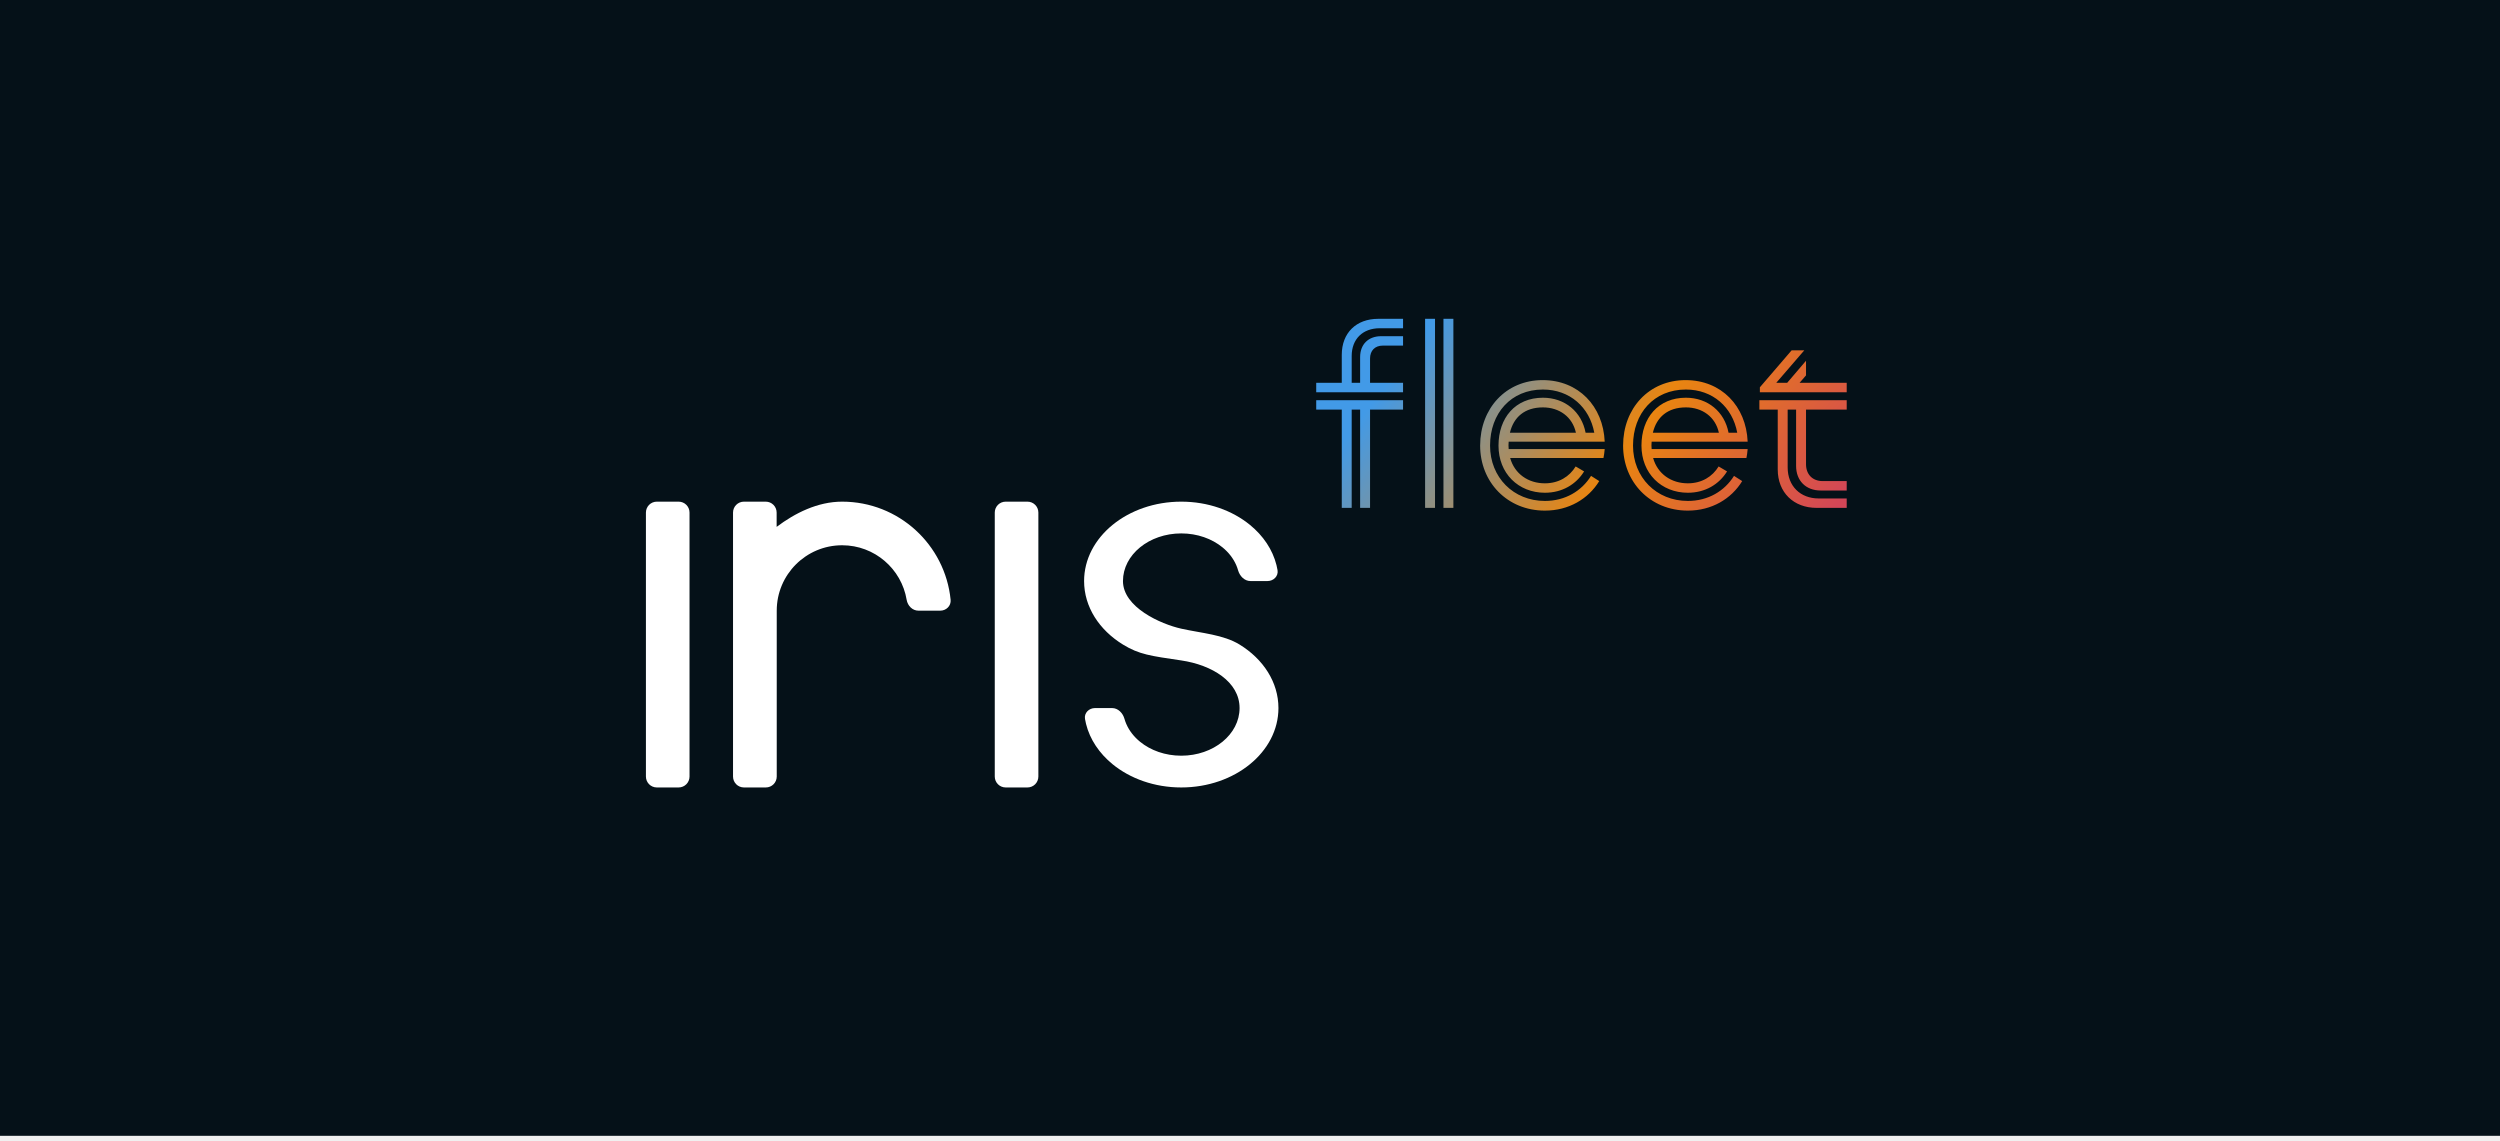
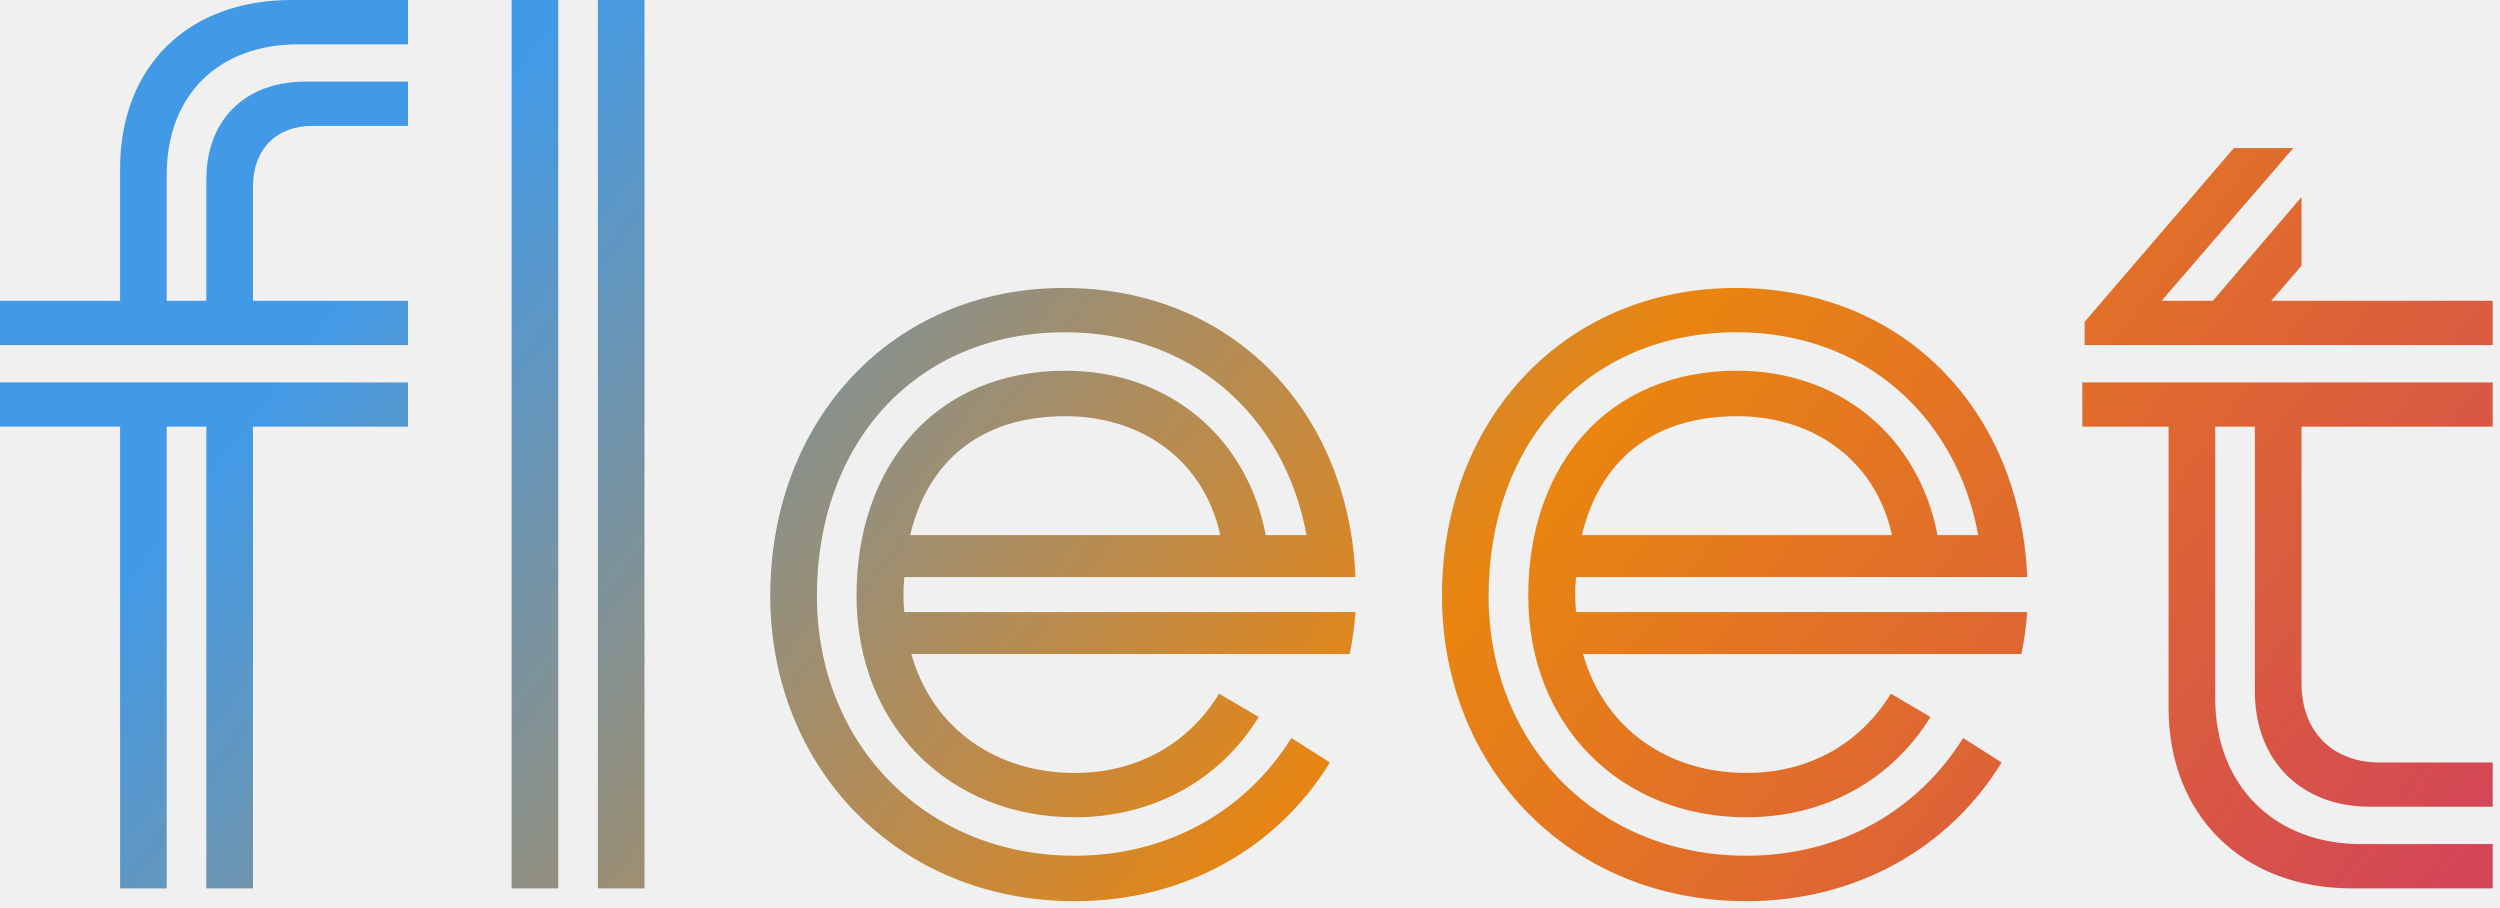
- <svg xmlns="http://www.w3.org/2000/svg" width="478" height="218" viewBox="0 0 478 218" fill="none">
-   <rect width="478" height="217.167" fill="#051118" />
-   <g clip-path="url(#clip0_1668_84)">
-     <path d="M123.5 98.001C123.5 96.849 124.433 95.916 125.584 95.916H129.753C130.904 95.916 131.837 96.849 131.837 98.001V148.477C131.837 149.628 130.904 150.562 129.753 150.562H125.584C124.433 150.562 123.5 149.628 123.5 148.477V98.001Z" fill="white" />
-     <path d="M190.199 98.001C190.199 96.849 191.132 95.916 192.283 95.916H196.452C197.603 95.916 198.536 96.849 198.536 98.001V148.477C198.536 149.628 197.603 150.562 196.452 150.562H192.283C191.132 150.562 190.199 149.628 190.199 148.477V98.001Z" fill="white" />
-     <path d="M146.408 95.916H142.24C141.088 95.916 140.155 96.849 140.155 98.001V148.477C140.155 149.628 141.088 150.562 142.24 150.562H142.259H146.408H146.428C147.579 150.562 148.512 149.628 148.512 148.477V116.76C148.512 109.853 154.111 104.254 161.018 104.254C167.218 104.254 172.364 108.765 173.352 114.684C173.542 115.819 174.457 116.76 175.608 116.76H179.777C180.928 116.76 181.872 115.824 181.759 114.678C180.714 104.144 171.827 95.916 161.018 95.916C156.317 95.916 151.979 98.114 148.493 100.739V98.001C148.493 96.849 147.559 95.916 146.408 95.916Z" fill="white" />
-     <path d="M225.858 101.988C219.702 101.988 214.711 106.066 214.711 111.096C214.711 116.126 221.965 119.336 225.858 120.203C229.752 121.07 233.902 121.333 237.008 123.239C241.52 126.008 244.438 130.417 244.438 135.382C244.438 143.766 236.12 150.562 225.858 150.562C220.728 150.562 216.083 148.863 212.721 146.116C210.193 144.05 208.39 141.392 207.651 138.418C207.572 138.101 207.505 137.781 207.451 137.457C207.261 136.322 208.212 135.382 209.363 135.382H212.626C213.778 135.382 214.683 136.333 214.997 137.44C215.091 137.774 215.207 138.1 215.345 138.418C215.905 139.712 216.812 140.872 217.976 141.822C219.993 143.471 222.78 144.49 225.858 144.49C232.015 144.49 237.006 140.412 237.006 135.382C237.006 130.352 231.726 127.142 225.858 126.275C219.991 125.407 217.815 125.145 214.709 123.239C210.197 120.47 207.279 116.061 207.279 111.096C207.279 102.712 215.597 95.916 225.858 95.916C230.989 95.916 235.634 97.615 238.996 100.362C241.524 102.428 243.327 105.086 244.066 108.06C244.145 108.377 244.212 108.697 244.266 109.021C244.456 110.156 243.505 111.096 242.354 111.096H239.09C237.939 111.096 237.034 110.145 236.72 109.038C236.626 108.704 236.509 108.378 236.372 108.06C235.812 106.766 234.905 105.606 233.741 104.656C231.724 103.007 228.937 101.988 225.858 101.988Z" fill="white" />
-     <path d="M263.804 62.761C260.578 62.761 258.443 64.801 258.443 68.074V73.197H260.056V68.264C260.056 65.844 261.622 64.279 264.089 64.279H268.264V66.081H264.373C262.903 66.081 261.954 67.03 261.954 68.548V73.197H268.264V75H251.66V73.197H256.546V67.837C256.546 63.662 259.297 60.958 263.52 60.958H268.264V62.761H263.804ZM251.66 78.321V76.518H268.264V78.321H261.954V97.107H260.056V78.321H258.443V97.107H256.546V78.321H251.66ZM272.478 97.107V60.958H274.375V97.107H272.478ZM275.988 97.107V60.958H277.886V97.107H275.988ZM288.458 85.864H306.818C306.77 86.481 306.675 87.145 306.581 87.572H288.743C289.597 90.608 292.206 92.411 295.385 92.411C298.041 92.411 300.081 91.13 301.267 89.185L302.88 90.133C301.362 92.6 298.705 94.213 295.385 94.213C290.309 94.213 286.513 90.513 286.513 85.2C286.513 79.886 289.739 76.044 295.005 76.044C299.227 76.044 302.406 78.748 303.165 82.733H304.825C303.924 77.847 300.129 74.478 295.005 74.478C288.885 74.478 284.9 79.033 284.9 85.2C284.9 91.272 289.36 95.779 295.385 95.779C299.275 95.779 302.406 93.881 304.209 90.987L305.774 91.984C303.687 95.399 299.939 97.629 295.385 97.629C288.174 97.629 283.003 92.173 283.003 85.2C283.003 78.084 287.937 72.676 294.958 72.676C301.789 72.676 306.533 77.657 306.818 84.441H288.458C288.411 84.868 288.411 85.437 288.458 85.864ZM295.005 77.894C291.542 77.894 289.407 79.744 288.696 82.733H301.315C300.651 79.697 298.136 77.894 295.005 77.894ZM315.792 85.864H334.151C334.104 86.481 334.009 87.145 333.914 87.572H316.077C316.931 90.608 319.54 92.411 322.718 92.411C325.375 92.411 327.415 91.13 328.601 89.185L330.214 90.133C328.696 92.6 326.039 94.213 322.718 94.213C317.642 94.213 313.847 90.513 313.847 85.2C313.847 79.886 317.073 76.044 322.339 76.044C326.561 76.044 329.739 78.748 330.498 82.733H332.159C331.257 77.847 327.462 74.478 322.339 74.478C316.219 74.478 312.234 79.033 312.234 85.2C312.234 91.272 316.693 95.779 322.718 95.779C326.608 95.779 329.739 93.881 331.542 90.987L333.108 91.984C331.02 95.399 327.272 97.629 322.718 97.629C315.507 97.629 310.336 92.173 310.336 85.2C310.336 78.084 315.27 72.676 322.291 72.676C329.123 72.676 333.867 77.657 334.151 84.441H315.792C315.745 84.868 315.745 85.437 315.792 85.864ZM322.339 77.894C318.876 77.894 316.741 79.744 316.029 82.733H328.648C327.984 79.697 325.47 77.894 322.339 77.894ZM344.078 73.197H353.091V75H336.487V74.051L342.56 66.983H344.979L339.618 73.197H341.706L345.311 68.975V71.774L344.078 73.197ZM336.392 78.321V76.518H353.091V78.321H345.311V88.758C345.311 90.703 346.545 91.984 348.49 91.984H353.091V93.786H348.11C345.264 93.786 343.414 91.889 343.414 89.09V78.321H341.801V89.374C341.801 92.933 344.22 95.305 347.731 95.305H353.091V97.107H347.351C342.939 97.107 339.903 94.166 339.903 89.754V78.321H336.392Z" fill="url(#paint0_linear_1668_84)" />
-   </g>
+ <svg xmlns="http://www.w3.org/2000/svg" width="259" height="94" viewBox="0 0 259 94" fill="none">
+   <path d="M30.92 4.59C22.706 4.59 17.271 9.783 17.271 18.117V31.162H21.378V18.6C21.378 12.44 25.364 8.455 31.644 8.455H42.273V13.044H32.369C28.625 13.044 26.209 15.46 26.209 19.325V31.162H42.273V35.751H-0V31.162H12.44V17.513C12.44 6.884 19.445 -9.52682e-05 30.195 -9.52682e-05H42.273V4.59H30.92ZM-0 44.206V39.616H42.273V44.206H26.209V92.035H21.378V44.206H17.271V92.035H12.44V44.206H-0ZM53.003 92.035V-9.52682e-05H57.834V92.035H53.003ZM61.941 92.035V-9.52682e-05H66.772V92.035H61.941ZM93.689 63.41H140.432C140.311 64.98 140.069 66.671 139.828 67.758H94.414C96.588 75.488 103.231 80.078 111.323 80.078C118.087 80.078 123.281 76.817 126.3 71.865L130.407 74.281C126.542 80.561 119.778 84.668 111.323 84.668C98.4 84.668 88.737 75.247 88.737 61.719C88.737 48.192 96.95 38.408 110.357 38.408C121.107 38.408 129.199 45.293 131.131 55.439H135.359C133.064 42.998 123.401 34.423 110.357 34.423C94.776 34.423 84.631 46.018 84.631 61.719C84.631 77.179 95.984 88.653 111.323 88.653C121.227 88.653 129.199 83.822 133.789 76.455L137.774 78.991C132.46 87.687 122.918 93.364 111.323 93.364C92.965 93.364 79.799 79.474 79.799 61.719C79.799 43.602 92.361 29.833 110.236 29.833C127.629 29.833 139.707 42.515 140.432 59.787H93.689C93.568 60.874 93.568 62.323 93.689 63.41ZM110.357 43.119C101.54 43.119 96.105 47.829 94.293 55.439H126.421C124.73 47.709 118.329 43.119 110.357 43.119ZM163.28 63.41H210.023C209.902 64.98 209.66 66.671 209.419 67.758H164.005C166.179 75.488 172.822 80.078 180.914 80.078C187.678 80.078 192.872 76.817 195.891 71.865L199.998 74.281C196.133 80.561 189.369 84.668 180.914 84.668C167.991 84.668 158.328 75.247 158.328 61.719C158.328 48.192 166.541 38.408 179.948 38.408C190.697 38.408 198.79 45.293 200.722 55.439H204.95C202.655 42.998 192.992 34.423 179.948 34.423C164.367 34.423 154.221 46.018 154.221 61.719C154.221 77.179 165.575 88.653 180.914 88.653C190.818 88.653 198.79 83.822 203.38 76.455L207.365 78.991C202.051 87.687 192.509 93.364 180.914 93.364C162.555 93.364 149.39 79.474 149.39 61.719C149.39 43.602 161.951 29.833 179.827 29.833C197.22 29.833 209.298 42.515 210.023 59.787H163.28C163.159 60.874 163.159 62.323 163.28 63.41ZM179.948 43.119C171.131 43.119 165.696 47.829 163.884 55.439H196.012C194.321 47.709 187.919 43.119 179.948 43.119ZM235.295 31.162H258.244V35.751H215.97V33.336L231.43 15.339H237.59L223.942 31.162H229.256L238.435 20.412V27.538L235.295 31.162ZM215.728 44.206V39.616H258.244V44.206H238.435V70.778C238.435 75.73 241.576 78.991 246.528 78.991H258.244V83.581H245.562C238.315 83.581 233.604 78.749 233.604 71.623V44.206H229.498V72.348C229.498 81.407 235.657 87.446 244.595 87.446H258.244V92.035H243.629C232.396 92.035 224.666 84.547 224.666 73.314V44.206H215.728Z" fill="url(#paint0_linear_2004_11)" />
  <defs>
-     <linearGradient id="paint0_linear_1668_84" x1="250.995" y1="92.026" x2="317.174" y2="142.056" gradientUnits="userSpaceOnUse">
+     <linearGradient id="paint0_linear_2004_11" x1="-1.691" y1="79.374" x2="165.84" y2="207.159" gradientUnits="userSpaceOnUse">
      <stop stop-color="#429AE7" />
      <stop offset="0.53" stop-color="#E98510" />
      <stop offset="1" stop-color="#D34657" />
    </linearGradient>
-     <clipPath id="clip0_1668_84">
-       <rect width="232" height="97" fill="white" transform="translate(123 60.0833)" />
-     </clipPath>
  </defs>
</svg>
